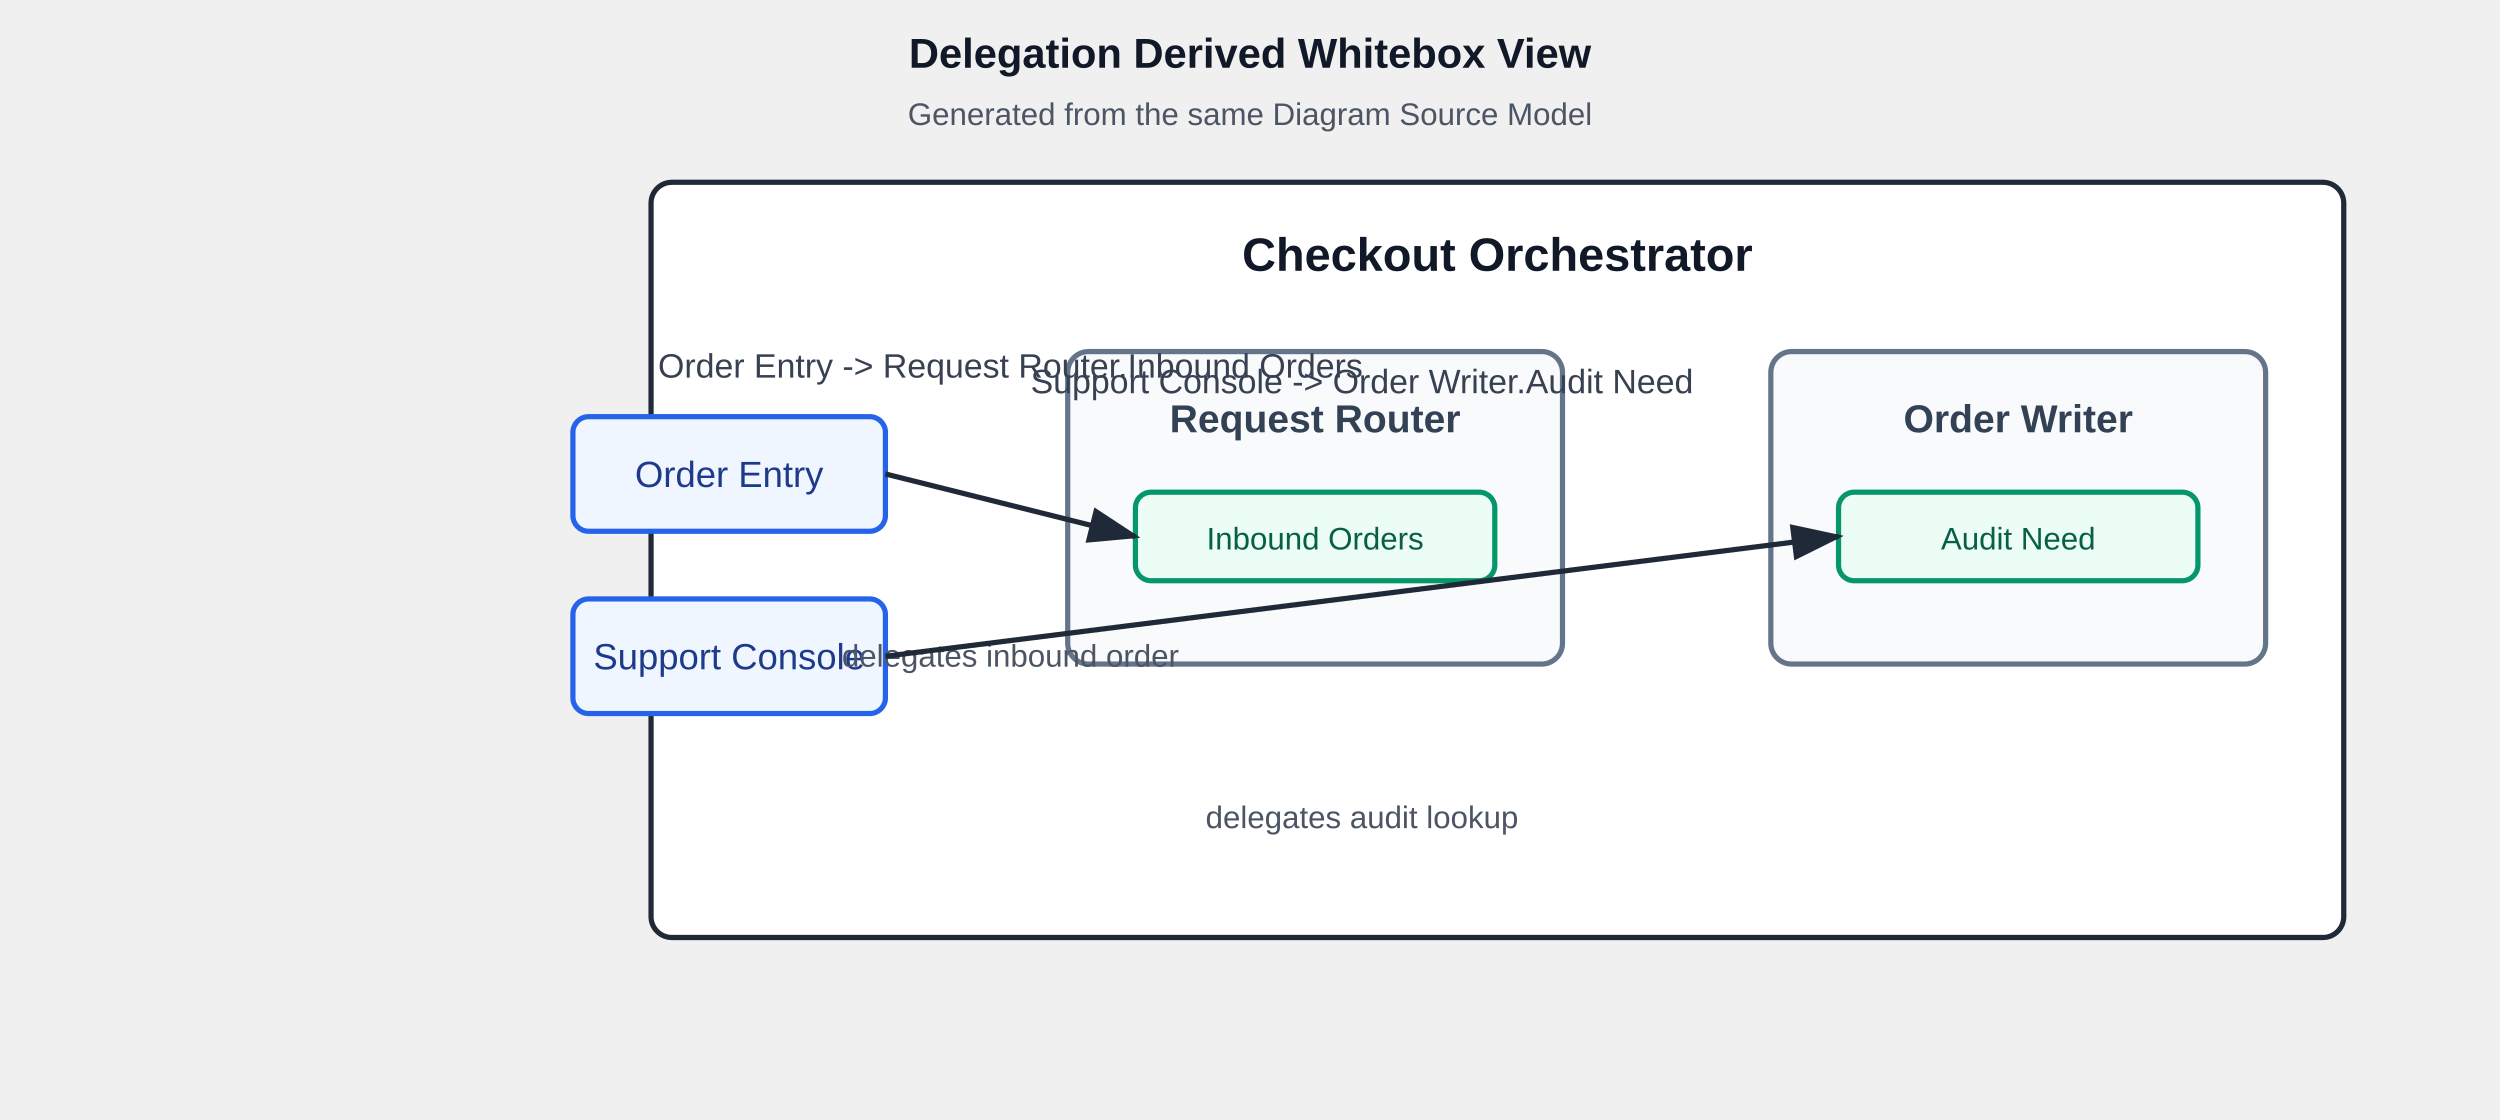
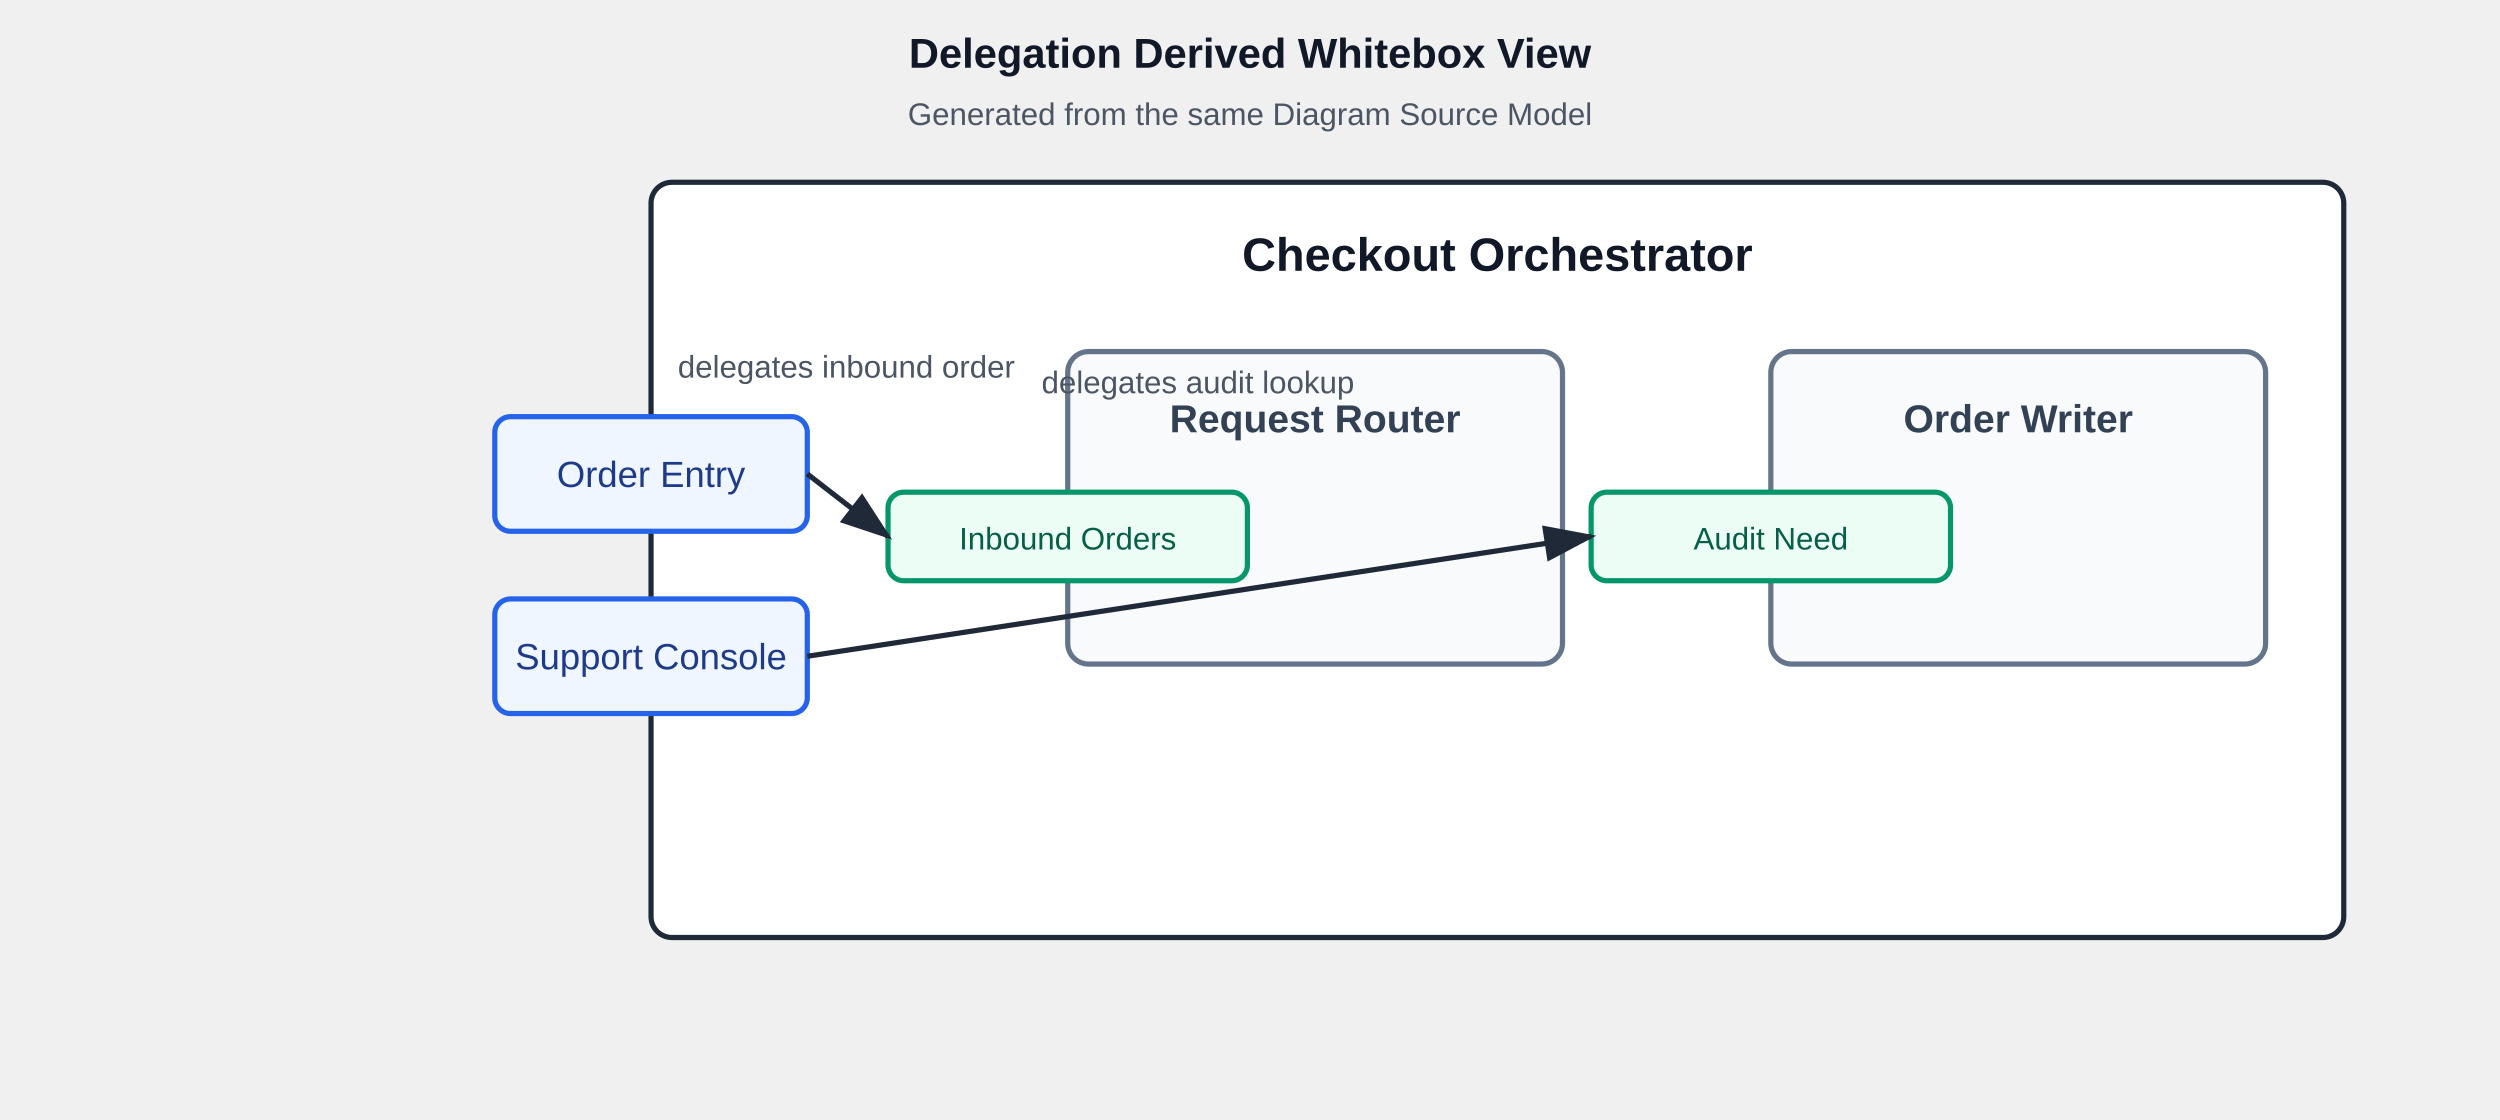
<svg xmlns="http://www.w3.org/2000/svg" width="960" height="430" viewBox="0 0 960 430" role="img" aria-labelledby="title desc">
  <text data-derived-view-title="delegation" x="480" y="26" text-anchor="middle" font-family="Arial, sans-serif" font-size="16" font-weight="700" fill="#111827">Delegation Derived Whitebox View</text>
  <text data-derived-view-source="delegation" x="480" y="48" text-anchor="middle" font-family="Arial, sans-serif" font-size="12" fill="#4b5563">Generated from the same Diagram Source Model</text>
  <defs>
    <marker id="arrowhead" markerWidth="10" markerHeight="7" refX="9" refY="3.5" orient="auto">
      <polygon points="0 0, 10 3.5, 0 7" fill="#1f2937" />
    </marker>
  </defs>
  <rect x="250" y="70" width="650" height="290" rx="8" fill="#ffffff" stroke="#1f2937" stroke-width="2" />
  <text x="575" y="104" text-anchor="middle" font-family="Arial, sans-serif" font-size="18" font-weight="700" fill="#111827">Checkout Orchestrator</text>
-   <rect x="220" y="160" width="120" height="44" rx="6" fill="#eff6ff" stroke="#2563eb" stroke-width="2" />
-   <text x="280" y="187" text-anchor="middle" font-family="Arial, sans-serif" font-size="14" fill="#1e3a8a">Order Entry</text>
-   <rect x="220" y="230" width="120" height="44" rx="6" fill="#eff6ff" stroke="#2563eb" stroke-width="2" />
-   <text x="280" y="257" text-anchor="middle" font-family="Arial, sans-serif" font-size="14" fill="#1e3a8a">Support Console</text>
+   <rect x="190" y="160" width="120" height="44" rx="6" fill="#eff6ff" stroke="#2563eb" stroke-width="2" />
+   <text x="250" y="187" text-anchor="middle" font-family="Arial, sans-serif" font-size="14" fill="#1e3a8a">Order Entry</text>
+   <rect x="190" y="230" width="120" height="44" rx="6" fill="#eff6ff" stroke="#2563eb" stroke-width="2" />
+   <text x="250" y="257" text-anchor="middle" font-family="Arial, sans-serif" font-size="14" fill="#1e3a8a">Support Console</text>
  <rect x="410" y="135" width="190" height="120" rx="8" fill="#f8fafc" stroke="#64748b" stroke-width="2" />
  <text x="505" y="166" text-anchor="middle" font-family="Arial, sans-serif" font-size="15" font-weight="700" fill="#334155">Request Router</text>
-   <rect x="436" y="189" width="138" height="34" rx="6" fill="#ecfdf5" stroke="#059669" stroke-width="2" />
-   <text x="505" y="211" text-anchor="middle" font-family="Arial, sans-serif" font-size="12" fill="#065f46">Inbound Orders</text>
+   <rect x="341" y="189" width="138" height="34" rx="6" fill="#ecfdf5" stroke="#059669" stroke-width="2" />
+   <text x="410" y="211" text-anchor="middle" font-family="Arial, sans-serif" font-size="12" fill="#065f46">Inbound Orders</text>
  <rect x="680" y="135" width="190" height="120" rx="8" fill="#f8fafc" stroke="#64748b" stroke-width="2" />
  <text x="775" y="166" text-anchor="middle" font-family="Arial, sans-serif" font-size="15" font-weight="700" fill="#334155">Order Writer</text>
-   <rect x="706" y="189" width="138" height="34" rx="6" fill="#ecfdf5" stroke="#059669" stroke-width="2" />
-   <text x="775" y="211" text-anchor="middle" font-family="Arial, sans-serif" font-size="12" fill="#065f46">Audit Need</text>
-   <line x1="340" y1="182" x2="436" y2="206" stroke="#1f2937" stroke-width="2" marker-end="url(#arrowhead)" />
-   <text x="388" y="145" text-anchor="middle" font-family="Arial, sans-serif" font-size="13" fill="#374151">Order Entry -&gt; Request Router.Inbound Orders</text>
-   <text x="388" y="256" text-anchor="middle" font-family="Arial, sans-serif" font-size="12" fill="#4b5563">delegates inbound order</text>
-   <line x1="340" y1="252" x2="706" y2="206" stroke="#1f2937" stroke-width="2" marker-end="url(#arrowhead)" />
-   <text x="523" y="151" text-anchor="middle" font-family="Arial, sans-serif" font-size="13" fill="#374151">Support Console -&gt; Order Writer.Audit Need</text>
-   <text x="523" y="318" text-anchor="middle" font-family="Arial, sans-serif" font-size="12" fill="#4b5563">delegates audit lookup</text>
+   <rect x="611" y="189" width="138" height="34" rx="6" fill="#ecfdf5" stroke="#059669" stroke-width="2" />
+   <text x="680" y="211" text-anchor="middle" font-family="Arial, sans-serif" font-size="12" fill="#065f46">Audit Need</text>
+   <line x1="310" y1="182" x2="341" y2="206" stroke="#1f2937" stroke-width="2" marker-end="url(#arrowhead)" />
+   <text x="325" y="145" text-anchor="middle" font-family="Arial, sans-serif" font-size="12" fill="#4b5563">delegates inbound order</text>
+   <line x1="310" y1="252" x2="611" y2="206" stroke="#1f2937" stroke-width="2" marker-end="url(#arrowhead)" />
+   <text x="460" y="151" text-anchor="middle" font-family="Arial, sans-serif" font-size="12" fill="#4b5563">delegates audit lookup</text>
</svg>
